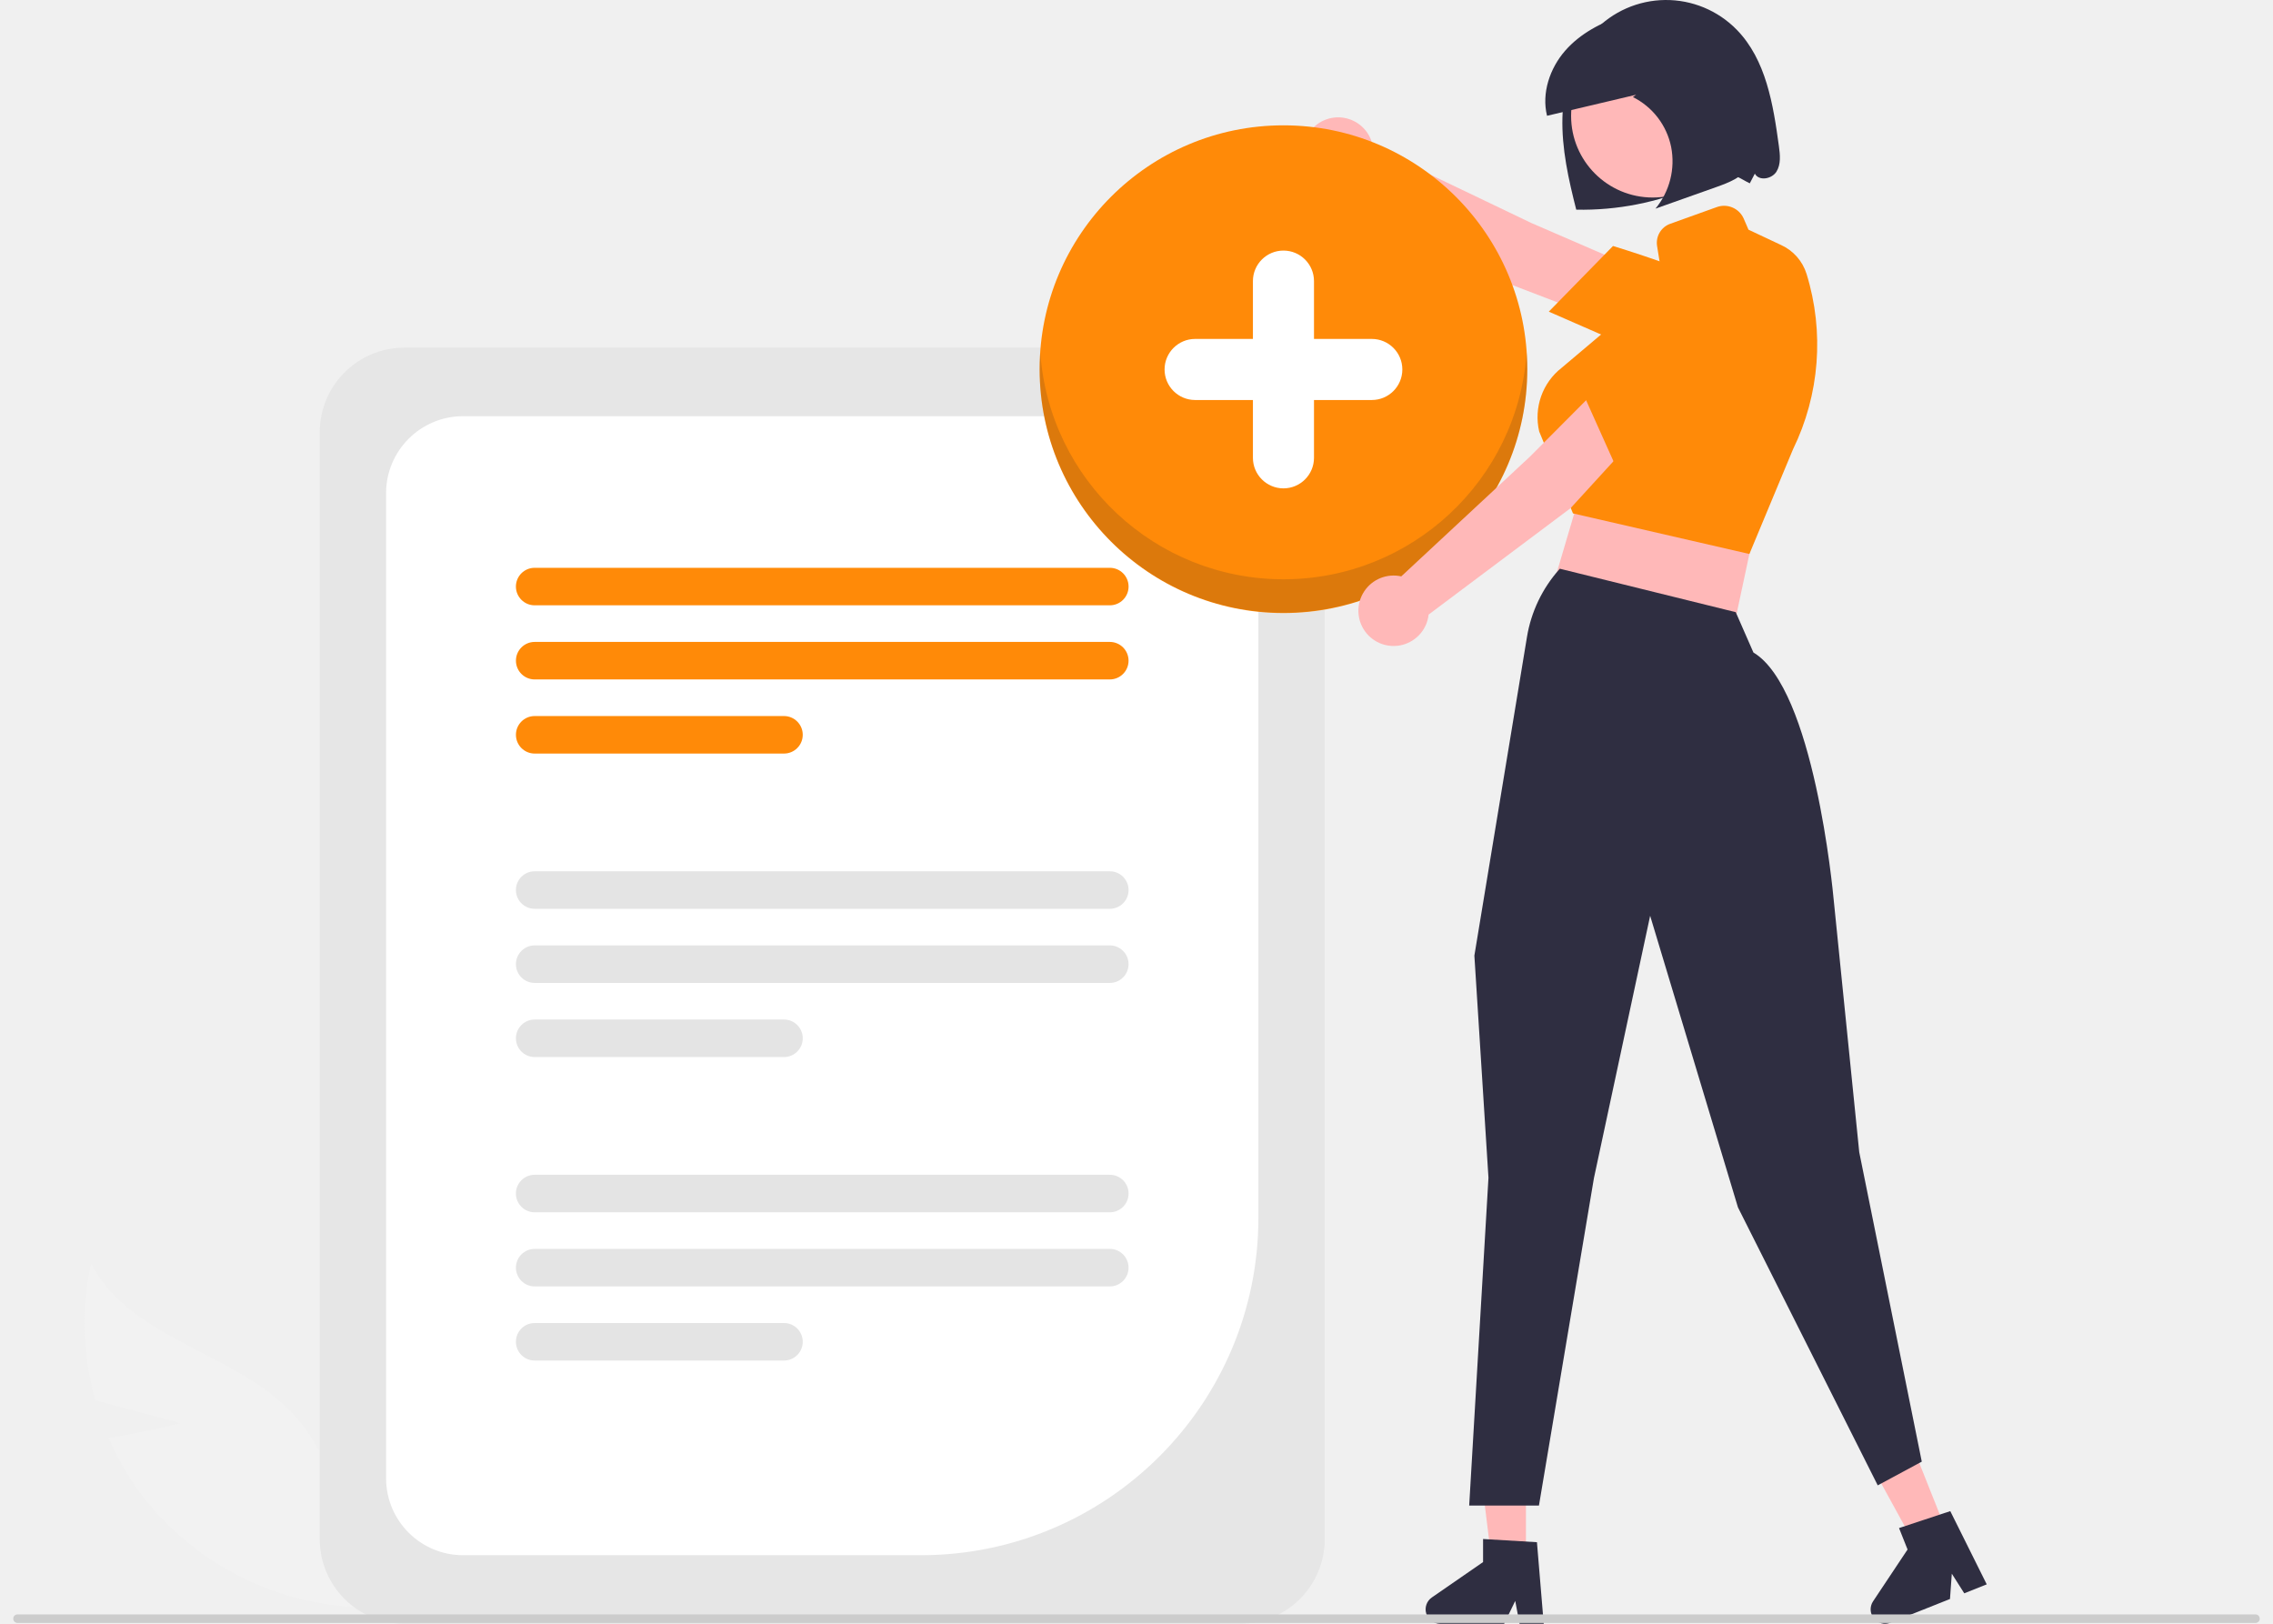
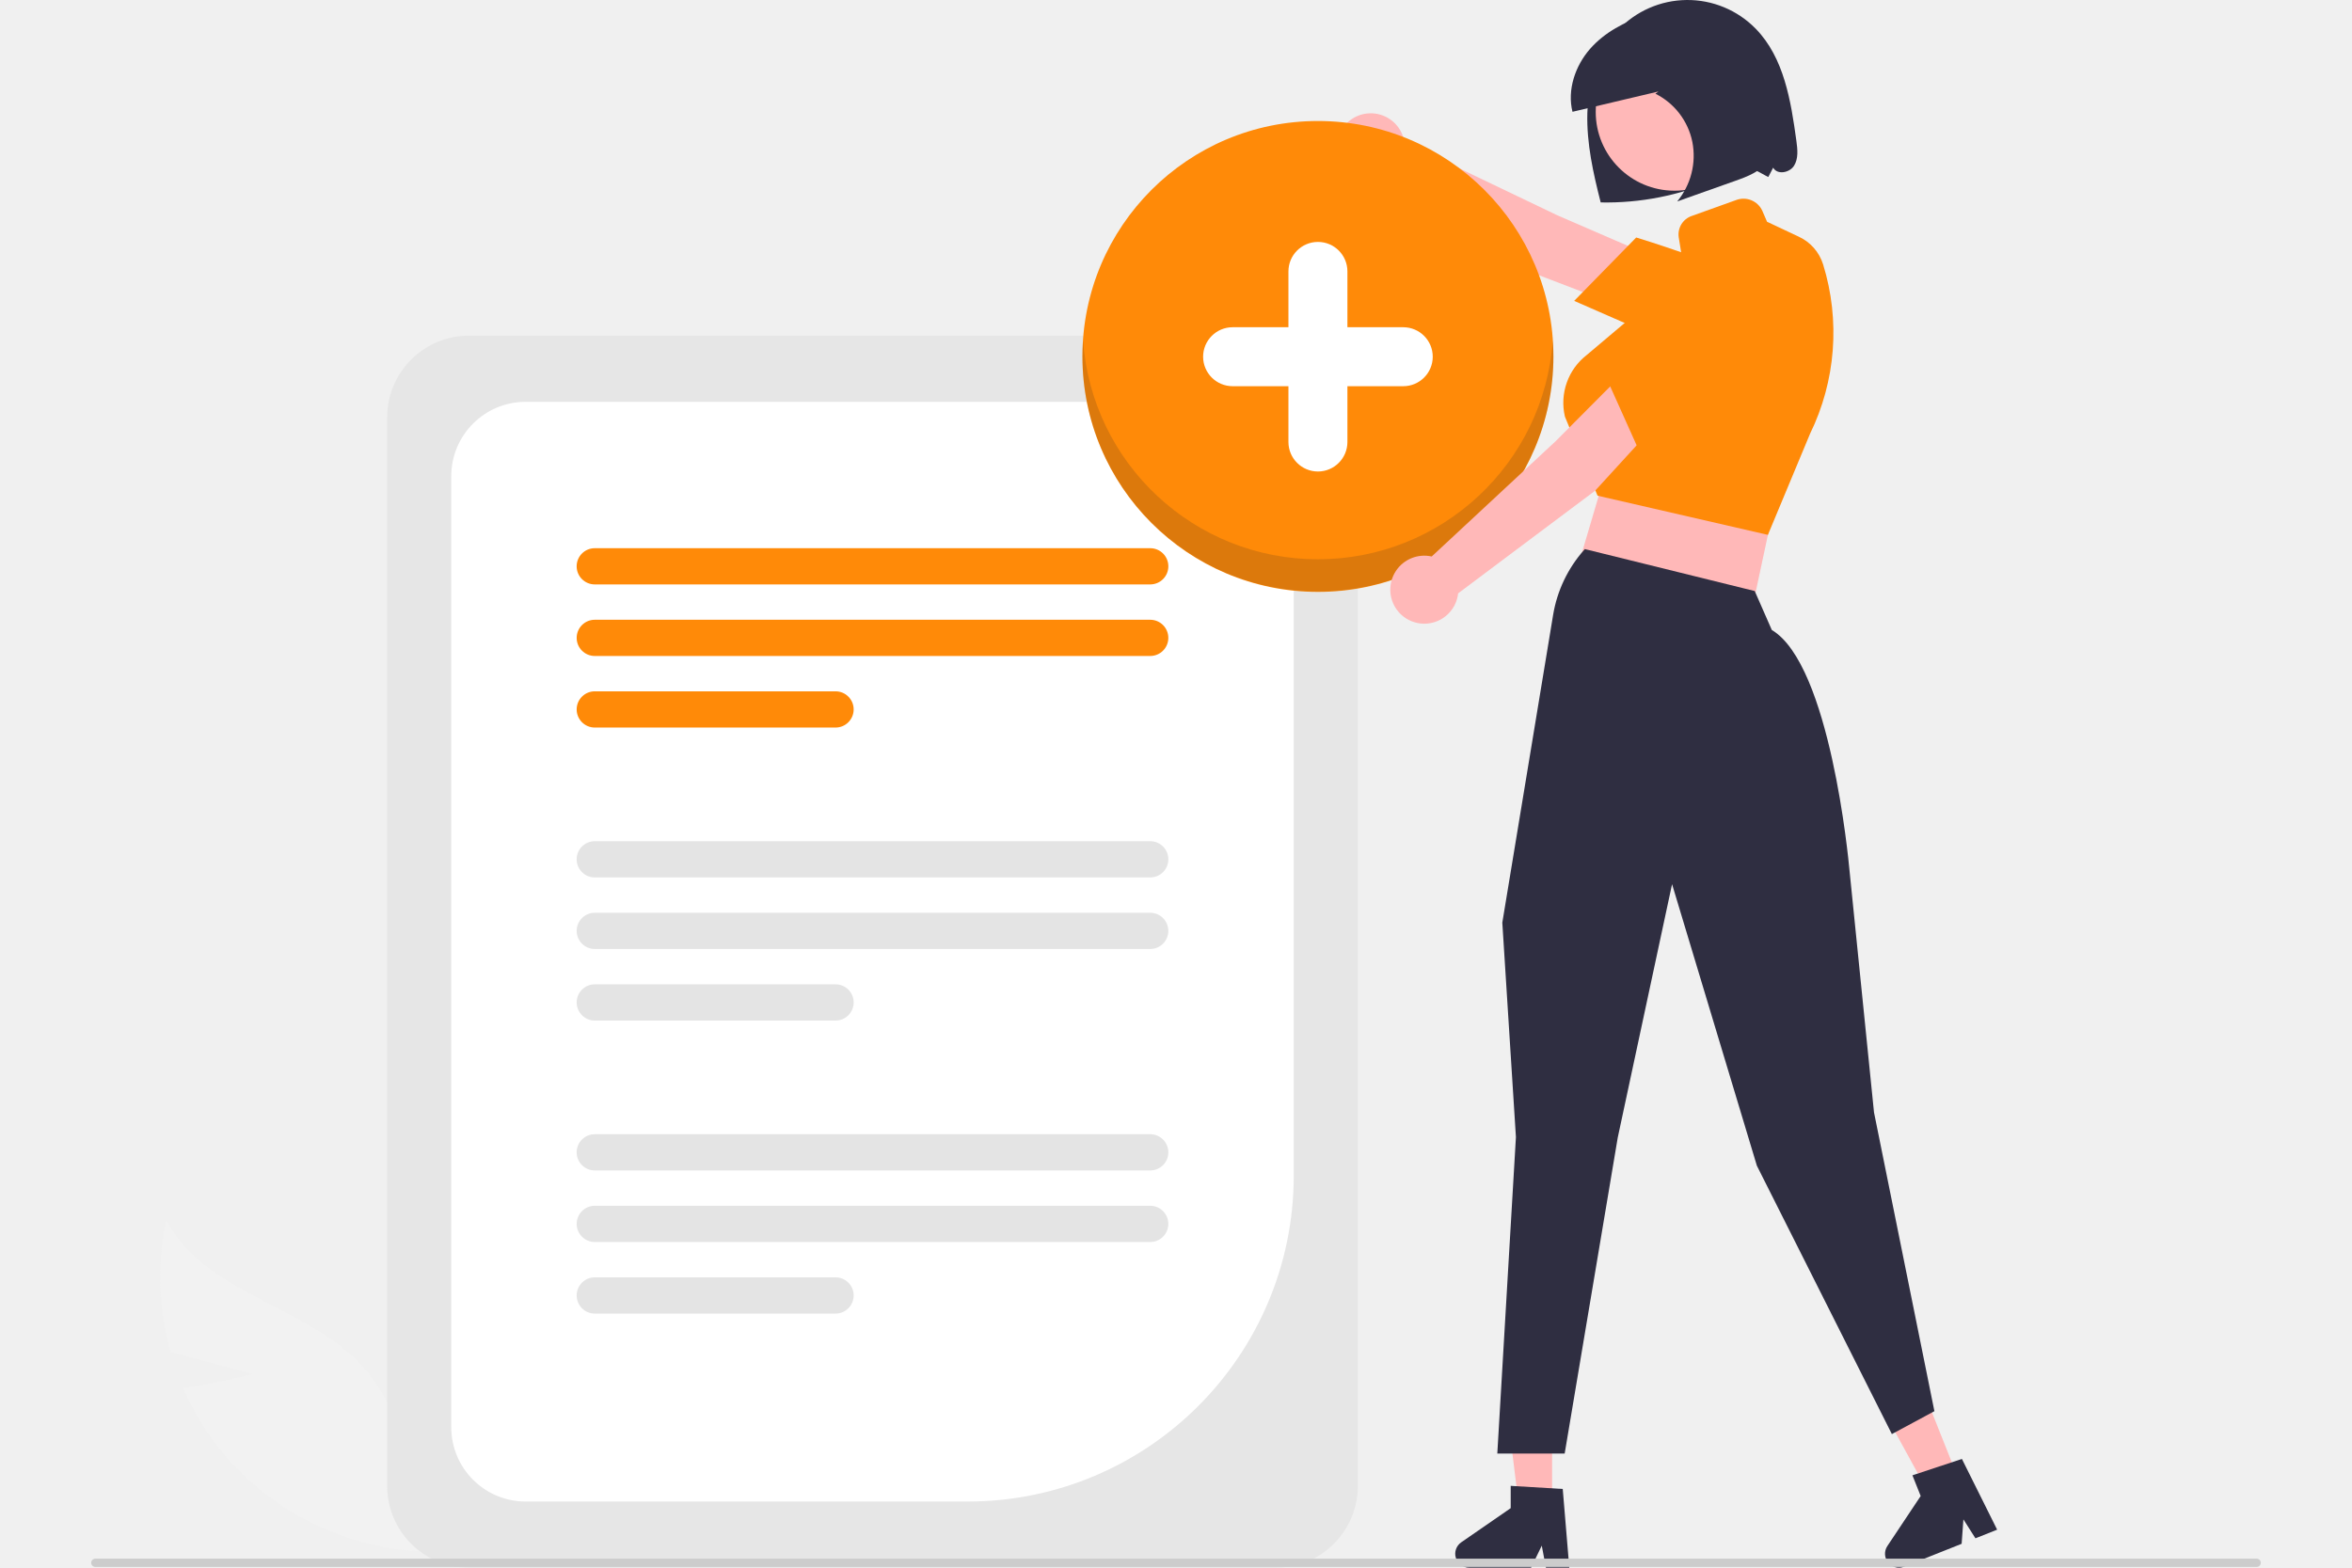
- <svg xmlns="http://www.w3.org/2000/svg" data-name="Layer 1" width="350" height="250" viewBox="0 0 655.047 473.406">
+ <svg xmlns="http://www.w3.org/2000/svg" data-name="Layer 1" width="300" height="200" viewBox="0 0 655.047 473.406">
  <path d="M787.311,255.894c-1.655-12.137-3.73-25.167-12.29-33.928a28.786,28.786,0,0,0-41.591.43c-6.231,6.647-8.983,15.981-9.235,25.089s1.777,18.114,4.027,26.943a83.043,83.043,0,0,0,34.658-6.822,55.842,55.842,0,0,1,8.31-3.262c2.888-.735,4.946,1.114,7.632,2.404l1.474-2.823c1.207,2.246,4.944,1.58,6.3-.579C787.952,261.186,787.655,258.42,787.311,255.894Z" transform="translate(-272.4764 -213.2971)" fill="#2f2e41" />
  <path d="M737.573,307.138l3.448-17.614L715.168,278.332l-46.219-22.143a10.271,10.271,0,1,0-7.445,11.5L705.511,294.847Z" transform="translate(-272.4764 -213.2971)" fill="#ffb8b8" />
  <path d="M720.218,304.158l18.725-19.142.37.113c.233.071,23.498,7.163,38.329,14.37a12.634,12.634,0,0,1,6.969,8.039,13.25,13.25,0,0,1-4.156,13.92,14.173,14.173,0,0,1-15.159,2.413Z" transform="translate(-272.4764 -213.2971)" fill="#ff8a08" />
  <polygon points="447.684 175.017 500.338 189.087 510.971 139.346 462.642 124.387 447.684 175.017" fill="#ffb8b8" />
  <path d="M778.708,374.813l-51.436-11.829L717.422,339.112a18.263,18.263,0,0,1,6.586-18.614l18.793-15.866,10.075-12.87-1.097-6.82a5.908,5.908,0,0,1,3.938-6.433l13.427-4.815a6.248,6.248,0,0,1,7.881,3.277l1.423,3.293s6.072,2.857,9.495,4.464a13.741,13.741,0,0,1,7.431,8.418,69.66,69.66,0,0,1-3.95,51.152Z" transform="translate(-272.4764 -213.2971)" fill="#ff8a08" />
  <path d="M321.267,628.227l-24.87-6.655a83.066,83.066,0,0,1-1.235-39.948c10.85,21.448,39.99,25.492,57.252,42.217A49.964,49.964,0,0,1,367.073,664.593l5.958,17.26a83.724,83.724,0,0,1-62.454-31.842,80.874,80.874,0,0,1-10.286-17.488C310.698,630.999,321.267,628.227,321.267,628.227Z" transform="translate(-272.4764 -213.2971)" fill="#f2f2f2" />
  <path d="M630.247,686.703H386.489a24.668,24.668,0,0,1-24.64-24.64V339.3a24.668,24.668,0,0,1,24.64-24.64H630.247a24.668,24.668,0,0,1,24.64,24.64V662.063A24.668,24.668,0,0,1,630.247,686.703Z" transform="translate(-272.4764 -213.2971)" fill="#e6e6e6" />
  <path d="M537.212,666.725h-133.588a22.461,22.461,0,0,1-22.435-22.436V357.074a22.461,22.461,0,0,1,22.435-22.435h209.489a22.461,22.461,0,0,1,22.435,22.435V568.388A98.448,98.448,0,0,1,537.212,666.725Z" transform="translate(-272.4764 -213.2971)" fill="#fff" />
  <path d="M592.214,389.779H424.522a5.469,5.469,0,1,1-.014-10.938H592.214a5.469,5.469,0,0,1,.014,10.938Z" transform="translate(-272.4764 -213.2971)" fill="#ff8a08" />
  <path d="M592.214,411.389H424.522a5.469,5.469,0,0,1,0-10.939H592.214a5.469,5.469,0,0,1,0,10.939Z" transform="translate(-272.4764 -213.2971)" fill="#ff8a08" />
  <path d="M497.212,433H424.521a5.469,5.469,0,1,1,0-10.939h72.691a5.469,5.469,0,0,1,0,10.939Z" transform="translate(-272.4764 -213.2971)" fill="#ff8a08" />
  <path d="M592.214,478.261H424.522a5.469,5.469,0,1,1-.014-10.938H592.214a5.469,5.469,0,0,1,.014,10.938Z" transform="translate(-272.4764 -213.2971)" fill="#e4e4e4" />
  <path d="M592.214,499.872H424.522a5.469,5.469,0,0,1,0-10.939H592.214a5.469,5.469,0,0,1,0,10.939Z" transform="translate(-272.4764 -213.2971)" fill="#e4e4e4" />
  <path d="M497.212,521.483H424.521a5.469,5.469,0,1,1,0-10.939h72.691a5.469,5.469,0,1,1,0,10.939Z" transform="translate(-272.4764 -213.2971)" fill="#e4e4e4" />
  <path d="M592.214,566.744H424.522a5.469,5.469,0,1,1-.014-10.938H592.214a5.469,5.469,0,0,1,.014,10.938Z" transform="translate(-272.4764 -213.2971)" fill="#e4e4e4" />
  <path d="M592.214,588.355H424.522a5.469,5.469,0,0,1,0-10.939H592.214a5.469,5.469,0,0,1,0,10.939Z" transform="translate(-272.4764 -213.2971)" fill="#e4e4e4" />
  <path d="M497.212,609.966H424.521a5.469,5.469,0,0,1,0-10.939h72.691a5.469,5.469,0,0,1,0,10.939Z" transform="translate(-272.4764 -213.2971)" fill="#e4e4e4" />
  <circle cx="370.373" cy="107.64" r="71.1" fill="#ff8a08" />
  <path d="M642.85,382.188A71.09,71.09,0,0,1,571.945,316.093c-.115,1.655-.195,3.32-.195,5.005a71.1,71.1,0,0,0,142.199,0c0-1.685-.08-3.35-.195-5.005A71.09,71.09,0,0,1,642.85,382.188Z" transform="translate(-272.4764 -213.2971)" fill="#231f20" opacity="0.16" />
  <path d="M642.85,355.682a8.915,8.915,0,0,1-8.904-8.904V295.257a8.904,8.904,0,1,1,17.808,0v51.521A8.914,8.914,0,0,1,642.85,355.682Z" transform="translate(-272.4764 -213.2971)" fill="#fff" />
  <path d="M608.185,321.018a8.915,8.915,0,0,1,8.904-8.904h51.521a8.904,8.904,0,1,1,0,17.808h-51.521A8.914,8.914,0,0,1,608.185,321.018Z" transform="translate(-272.4764 -213.2971)" fill="#fff" />
  <path d="M749.73,336.125l-15.13-9.655-19.878,19.963-37.522,34.909a10.271,10.271,0,1,0,7.977,11.138L726.558,361.465Z" transform="translate(-272.4764 -213.2971)" fill="#ffb8b8" />
  <path d="M740.605,351.185,729.645,326.754l.24-.303c.151-.191,15.266-19.246,27.401-30.411a12.634,12.634,0,0,1,10.031-3.544,13.257,13.257,0,0,1,11.433,8.962,14.171,14.171,0,0,1-3.301,14.989Z" transform="translate(-272.4764 -213.2971)" fill="#ff8a08" />
  <circle cx="478.032" cy="33.8" r="23.786" fill="#ffb8b8" />
  <polygon points="441.077 456.369 431.244 456.369 426.564 418.442 441.077 418.442 441.077 456.369" fill="#ffb8b8" />
  <path d="M718.743,686.703h-7.052l-1.259-6.658-3.224,6.658H688.507a4.204,4.204,0,0,1-2.389-7.664l14.935-10.315V661.994l15.709.938Z" transform="translate(-272.4764 -213.2971)" fill="#2f2e41" />
  <polygon points="564.317 448.015 555.181 451.652 536.806 418.145 550.29 412.777 564.317 448.015" fill="#ffb8b8" />
  <path d="M847.916,675.222l-6.552,2.608-3.632-5.72-.533,7.378-17.376,6.917a4.204,4.204,0,0,1-5.054-6.237l10.061-15.107-2.489-6.253,14.942-4.939Z" transform="translate(-272.4764 -213.2971)" fill="#2f2e41" />
  <path d="M717.346,652.243H697.007l5.621-95.559-4.109-64.772.009-.052L713.854,399.013a39.212,39.212,0,0,1,9.396-19.694l.187-.21,51.291,12.668,5.157,11.759c17.609,10.473,23.17,69.533,23.399,72.048l7.455,73.624,18.236,90.234-12.843,6.915-.215-.428-40.543-80.62-25.604-85.018-16.397,76.518Z" transform="translate(-272.4764 -213.2971)" fill="#2f2e41" />
  <path d="M779.965,248.217c-.842-5.529-1.721-11.104-3.698-16.31s-5.165-10.082-9.737-13.031c-7.239-4.669-16.611-3.769-24.728-1.083-6.277,2.077-12.404,5.234-16.83,10.309-4.426,5.075-6.912,12.317-5.266,18.954q12.986-3.068,25.973-6.136l-.948.67A20.911,20.911,0,0,1,755.892,256.134a21.666,21.666,0,0,1-4.571,17.994q8.857-3.142,17.713-6.284c3.645-1.293,7.545-2.782,9.706-6.099C781.246,257.901,780.664,252.805,779.965,248.217Z" transform="translate(-272.4764 -213.2971)" fill="#2f2e41" />
  <path id="fd990326-c176-439f-9263-07fe4201e145-772" data-name="Path 2960" d="M273.723,686.474h652.553a1.247,1.247,0,0,0,0-2.494H273.723a1.247,1.247,0,0,0,0,2.494Z" transform="translate(-272.4764 -213.2971)" fill="#ccc" />
</svg>
